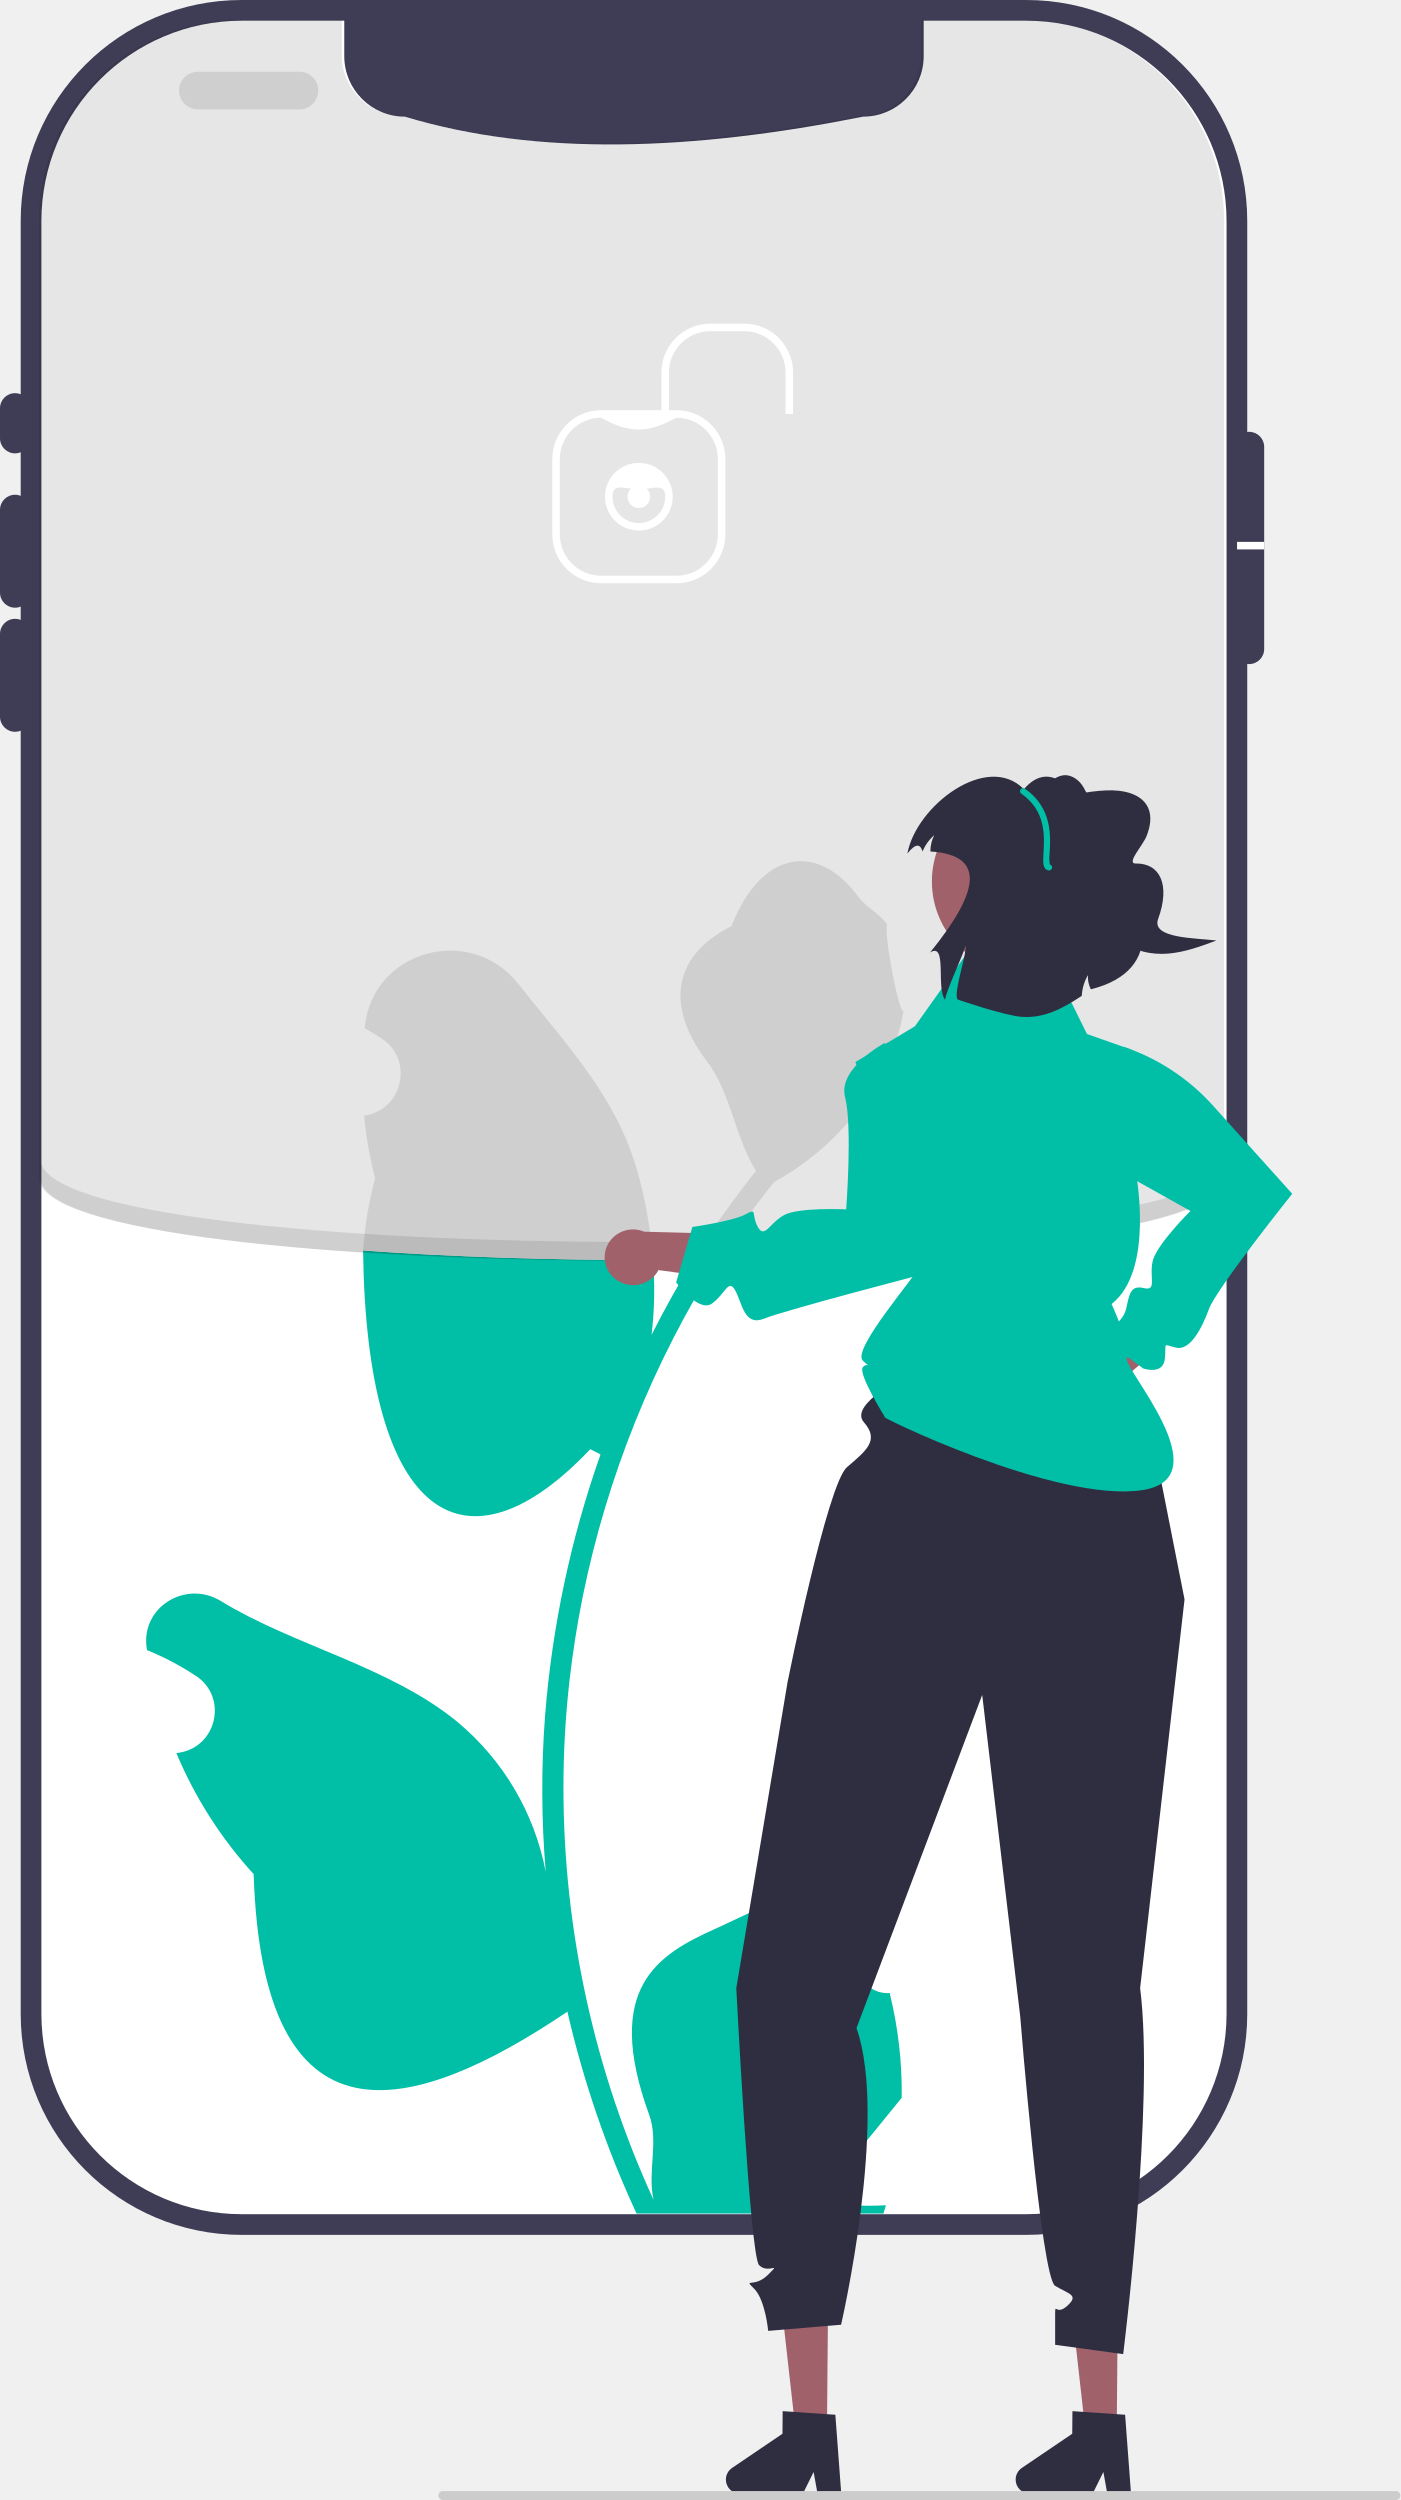
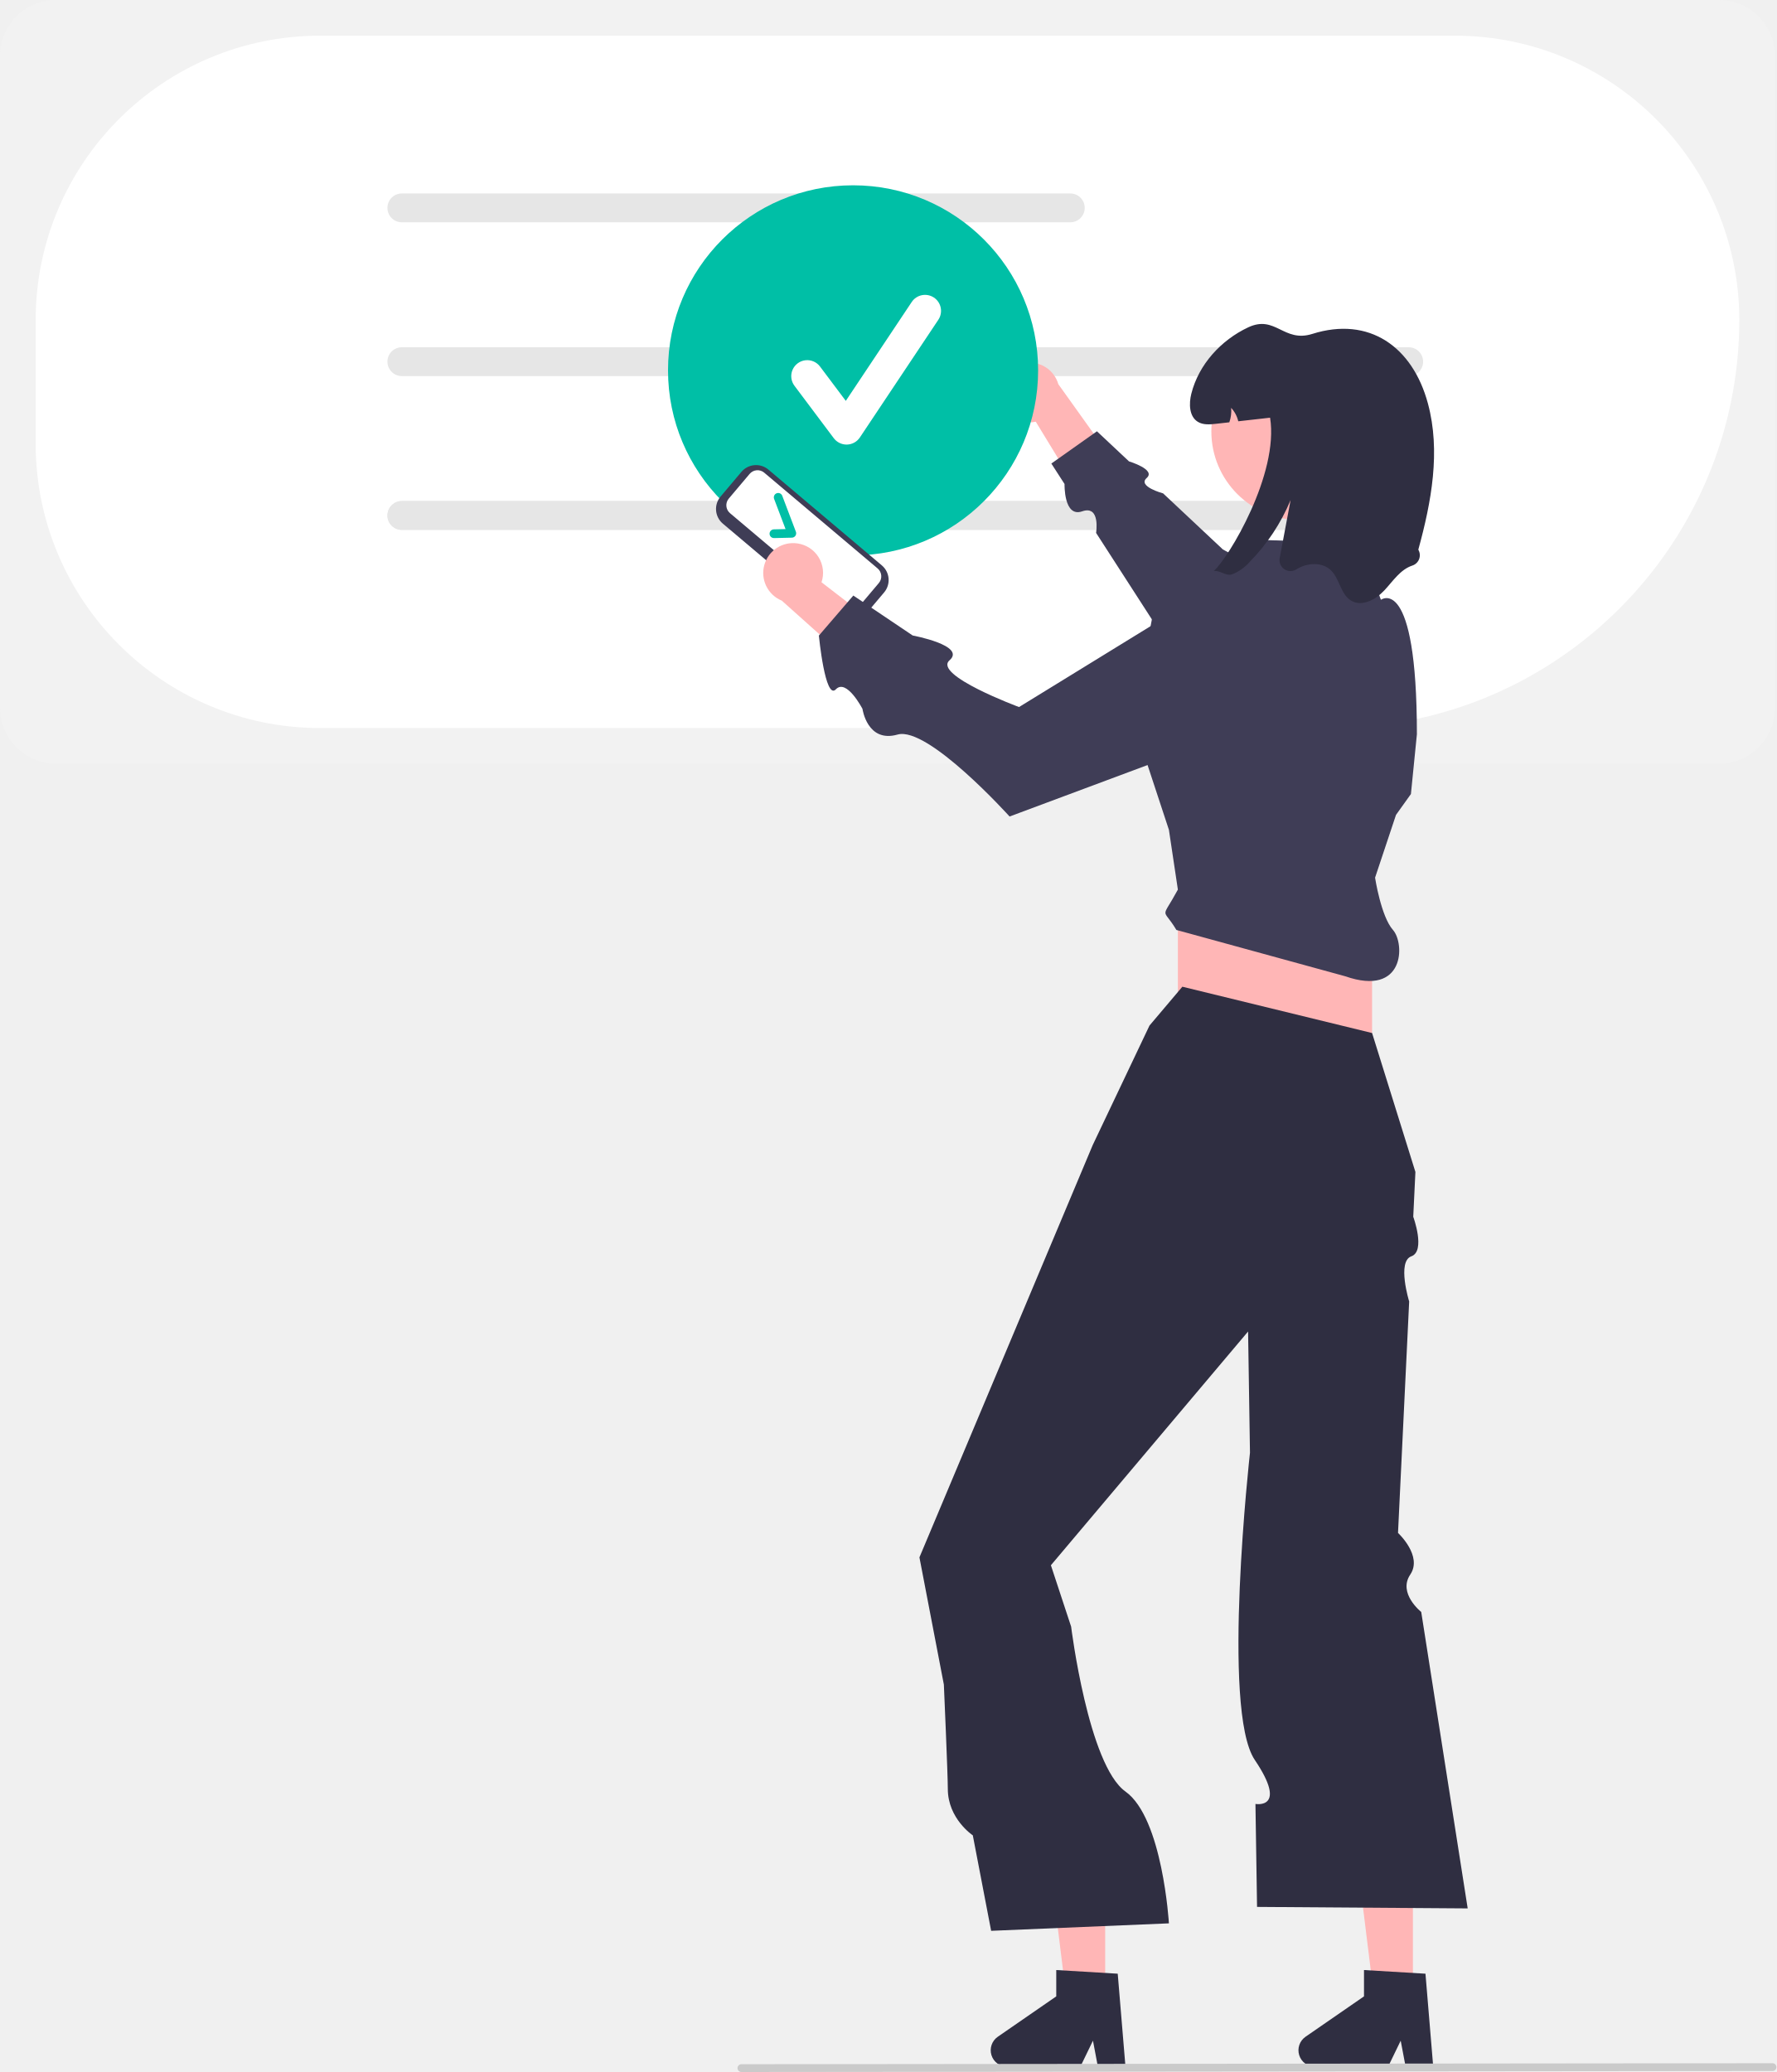
- <svg xmlns="http://www.w3.org/2000/svg" data-name="Layer 1" width="372.193" height="664.464" viewBox="0 0 372.193 664.464">
-   <rect x="5.5" width="326" height="594" rx="58.728" fill="#3f3d56" />
-   <path d="M739.904,176.5v476.54a53.292,53.292,0,0,1-53.23,53.23h-208.54a53.292,53.292,0,0,1-53.23-53.23v-476.54a53.292,53.292,0,0,1,53.23-53.23h27.27v9.42a16.081,16.081,0,0,0,16.08,16.08c35.305,10.665,76.747,9,121.84,0a16.081,16.081,0,0,0,16.08-16.08v-9.42h27.27A53.292,53.292,0,0,1,739.904,176.5Z" transform="translate(-413.9033 -117.768)" fill="#fff" />
-   <path d="M417.903,238.268a4.005,4.005,0,0,1-4-4v-8a4,4,0,1,1,8,0v8A4.005,4.005,0,0,1,417.903,238.268Z" transform="translate(-413.9033 -117.768)" fill="#3f3d56" />
-   <path d="M417.903,279.289a4.005,4.005,0,0,1-4-4l0-22.021a4,4,0,1,1,8,0l0,22.021A4.005,4.005,0,0,1,417.903,279.289Z" transform="translate(-413.9033 -117.768)" fill="#3f3d56" />
-   <path d="M417.903,312.268a4.005,4.005,0,0,1-4-4V286.247a4,4,0,0,1,8,0V308.268A4.005,4.005,0,0,1,417.903,312.268Z" transform="translate(-413.9033 -117.768)" fill="#3f3d56" />
-   <path d="M745.905,232.54a3.997,3.997,0,0,0-4,3.99v53.74a4,4,0,0,0,8,0V236.53A4.003,4.003,0,0,0,745.905,232.54Z" transform="translate(-413.9033 -117.768)" fill="#3f3d56" />
-   <path d="M493.489,146.841h-27a5,5,0,0,1,0-10h27a5,5,0,0,1,0,10Z" transform="translate(-413.9033 -117.768)" fill="#e6e6e6" />
-   <path d="M650.362,647.495c-7.524.471-11.683-8.877-5.99-14.326.208-.828.358-1.423.566-2.251q-.112-.271-.225-.541c-7.609-18.144-23.017-7.958-40.943.152-14.785,6.689-29.687,15.404-17.321,49.336,2.597,7.128-.518,15.196,1.153,22.583A263.258,263.258,0,0,1,563.655,593.109a254.101,254.101,0,0,1,1.576-28.347q1.306-11.574,3.623-22.983a267.545,267.545,0,0,1,35.917-89.193q-3.296.044-6.602.071-5.95,9.715-11.089,19.891a100.252,100.252,0,0,0,.385-19.849c-26.731-.01-53.442-.865-77.058-2.565.896,72.379,27.613,87.472,60.376,52.807.917.47,1.812.941,2.729,1.388a273.582,273.582,0,0,0-14.726,69.302,259.474,259.474,0,0,0,.188,41.896q-.035-.247-.071-.494a68.565,68.565,0,0,0-23.407-39.591C517.484,560.646,492.036,555.197,472.603,543.303c-9.354-5.725-21.341,1.673-19.708,12.518q.039.26.079.519a75.332,75.332,0,0,1,8.445,4.069q2.341,1.321,4.584,2.804c8.521,5.635,5.576,18.844-4.52,20.402l-.229.035c-.165.024-.306.047-.47.071a111.645,111.645,0,0,0,20.536,32.157c2.409,74.338,41.522,64.752,83.369,36.58h.024a273.503,273.503,0,0,0,18.372,53.635h65.632c.235-.729.447-1.482.659-2.211a74.578,74.578,0,0,1-18.161-1.082c4.87-5.975,9.739-11.998,14.608-17.973a4.089,4.089,0,0,0,.306-.353c2.47-3.058,4.964-6.093,7.434-9.151l.001-.004a109.228,109.228,0,0,0-3.201-27.825Z" transform="translate(-413.9033 -117.768)" fill="#00bfa6" />
-   <path d="M580.427,420.796c-6.367-15.36-18.301-28.296-28.811-41.575-12.624-15.95-38.51-8.989-40.734,11.23q-.032.294-.063.587,2.342,1.321,4.584,2.804c8.521,5.635,5.576,18.844-4.52,20.402l-.229.035a111.551,111.551,0,0,0,2.94,16.679,101.224,101.224,0,0,0-3.19,19.177c23.616,1.7,50.328,2.555,77.058,2.565C586.598,440.943,583.984,429.367,580.427,420.796Z" transform="translate(-413.9033 -117.768)" fill="#e6e6e6" />
-   <path d="M649.141,401.33a54.06,54.06,0,0,0,4.917-14.773c-1.435.188-5.411-21.666-4.328-23.007-2-3.035-5.579-4.543-7.763-7.504-10.862-14.727-25.827-12.155-33.639,7.857-16.689,8.423-16.851,22.392-6.61,35.827,6.515,8.547,7.41,20.113,13.127,29.264-.588.753-1.2,1.482-1.788,2.235a263.619,263.619,0,0,0-16.886,24.429q3.306-.027,6.602-.071a259.313,259.313,0,0,1,16.894-23.675A70.871,70.871,0,0,0,649.141,401.33Z" transform="translate(-413.9033 -117.768)" fill="#e6e6e6" />
-   <path d="M739.242,176.284v254.54c0,29.35-315,29.35-315,0v-254.54a53.292,53.292,0,0,1,53.23-53.23h27.27v9.42a16.081,16.081,0,0,0,16.08,16.08c33.805,10.617,75.539,8.869,121.84,0a16.081,16.081,0,0,0,16.08-16.08v-9.42h27.27A53.292,53.292,0,0,1,739.242,176.284Z" transform="translate(-413.9033 -117.768)" opacity="0.1" />
-   <path d="M611.695,203.79h-9a13.014,13.014,0,0,0-13,13v10h-16a13.014,13.014,0,0,0-13,13v20a13.014,13.014,0,0,0,13,13h20a13.014,13.014,0,0,0,13-13v-20a13.014,13.014,0,0,0-13-13h-2v-10a11.012,11.012,0,0,1,11-11h9a11.012,11.012,0,0,1,11,11v11h2v-11A13.014,13.014,0,0,0,611.695,203.79Zm-7,36v20a11.012,11.012,0,0,1-11,11h-20a11.012,11.012,0,0,1-11-11v-20a11.012,11.012,0,0,1,11-11c9.469,5.509,14.686,2.66,20,0A11.012,11.012,0,0,1,604.695,239.79Z" transform="translate(-413.9033 -117.768)" fill="#fff" />
-   <path d="M583.695,258.79a9,9,0,1,0-9-9A9.01,9.01,0,0,0,583.695,258.79Zm0-11c3.86,0,7-1.86,7,2a7,7,0,1,1-14,0C576.695,245.93,579.835,247.79,583.695,247.79Z" transform="translate(-413.9033 -117.768)" fill="#fff" />
-   <circle cx="169.791" cy="132.022" r="3" fill="#fff" />
-   <rect x="328.791" y="144.022" width="7.21" height="2" fill="#fff" />
-   <path d="M424.695,425.843v5c0,29.35,315,29.35,315,0v-5C739.695,455.193,424.695,455.193,424.695,425.843Z" transform="translate(-413.9033 -117.768)" opacity="0.1" />
-   <path d="M702.922,497.386a7.665,7.665,0,0,0,6.019-8.835,7.353,7.353,0,0,0-.327-1.171l20.489-17.183-5.061-13.464-25.522,26.573a7.644,7.644,0,0,0-4.326,8.268,7.315,7.315,0,0,0,8.531,5.851h0Q702.824,497.407,702.922,497.386Z" transform="translate(-413.9033 -117.768)" fill="#a0616a" />
-   <path d="M712.57,395.996l-8.125,6.479s-9.71,17.653-2.75,21.315,28.598,15.838,28.598,15.838-8.943,8.902-9.997,13.226,1.28,8.166-2.426,7.261-3.811,2.04-4.716,5.746-6.931,7.119-6.931,7.119L717.742,481.48s5.332,1.883,5.769-2.591-.777-3.843,2.929-2.939,6.829-4.895,8.803-10.304S757.357,435.064,757.357,435.064l-21.071-23.448a55.998,55.998,0,0,0-23.716-15.619Z" transform="translate(-413.9033 -117.768)" fill="#00bfa6" />
-   <polygon points="296.815 645.673 288.426 645.602 284.713 612.491 297.094 612.596 296.815 645.673" fill="#a0616a" />
-   <path d="M683.848,776.78a3.755,3.755,0,0,0,3.718,3.783l16.679.139,2.92-5.918,1.072,5.949,6.293.057-1.589-21.217-2.189-.146-8.931-.616-2.881-.193-.051,6.003-13.398,9.087A3.749,3.749,0,0,0,683.848,776.78Z" transform="translate(-413.9033 -117.768)" fill="#2f2e41" />
-   <polygon points="219.799 645.673 211.411 645.602 207.697 612.491 220.078 612.596 219.799 645.673" fill="#a0616a" />
-   <path d="M606.833,776.78a3.755,3.755,0,0,0,3.718,3.783l16.679.139,2.92-5.918,1.072,5.949,6.293.057-1.589-21.217-2.189-.146-8.931-.616-2.881-.193-.051,6.003-13.398,9.087A3.749,3.749,0,0,0,606.833,776.78Z" transform="translate(-413.9033 -117.768)" fill="#2f2e41" />
-   <path d="M655.406,483.055s-16.108,7.935-11.908,12.711.748,7.477-4.486,11.964-15.771,57.04-15.771,57.04l-13.644,81.409s3.62,71.084,6.05,73.616,6.168-1.207,2.429,2.532-6.73.748-3.739,3.739,3.739,11.216,3.739,11.216l19.376-1.633s12.612-54.639,4.095-78.844l33.412-88.545,10.101,85.437s5.545,69.378,9.283,71.621,6.432,2.394,3.216,5.31-3.216-1.571-3.216,2.915v7.441l18.087,2.483s8.401-66.511,4.504-97.287L728.738,542.873l-9.196-46.553-9.497-12.517Z" transform="translate(-413.9033 -117.768)" fill="#2f2e41" />
-   <path d="M577.677,457.876a7.665,7.665,0,0,0,10.585-1.503,7.354,7.354,0,0,0,.645-1.03l26.501,3.57,6.543-12.81-36.832-.965a7.644,7.644,0,0,0-9.025,2.372,7.315,7.315,0,0,0,1.421,10.247l0,0Q577.595,457.818,577.677,457.876Z" transform="translate(-413.9033 -117.768)" fill="#a0616a" />
-   <path d="M659.114,396.713l-10.262-1.641s-12.316,6.724-10.334,14.335.285,29.795.285,29.795-12.603-.613-16.51,1.52-5.173,6.446-7.001,3.098.099-5.125-3.249-3.297-14.105,3.355-14.105,3.355l-4.324,14.724s6.008,8.261,9.609,5.571,4.31-6.7,6.138-3.351,2.338,9.589,7.665,7.405,43.379-12.094,43.379-12.094l4.599-45.974Z" transform="translate(-413.9033 -117.768)" fill="#00bfa6" />
-   <path d="M649.099,494.406s-7.245-11.563-5.866-13.259,3.107,1.235,0-1.726,14.317-22.721,15.461-25.632S641.254,400.058,641.254,400.058l15.829-9.533,13.378-18.821,23.926,3.828,8.418,17.064L714.695,396.79l1,1v31s5.292,26.461-6.351,35.57c0,0,5.555,12.101,4.06,14.344s25.393,31.719,4.291,35.086C694.581,517.478,645.277,493.099,649.099,494.406Z" transform="translate(-413.9033 -117.768)" fill="#00bfa6" />
-   <path d="M530.427,781.042a1.186,1.186,0,0,0,1.19,1.19h253.29a1.19,1.19,0,1,0,0-2.38h-253.29A1.187,1.187,0,0,0,530.427,781.042Z" transform="translate(-413.9033 -117.768)" fill="#ccc" />
-   <circle cx="272.045" cy="234.283" r="24.363" fill="#a0616a" />
-   <path d="M704.774,334.04c-.251-2.193-1.753-4.903-2.799-6.846s-3.064-3.531-5.267-3.395a5.618,5.618,0,0,0-4.304,2.925,11.781,11.781,0,0,0-1.339,5.201,27.241,27.241,0,0,0,8.858,21.691c1.708,1.531,3.762,2.894,6.056,2.946a7.811,7.811,0,0,0,5.532-2.488c3.712-3.717,4.273-9.828,2.291-14.693s-2.867-6.758-7.398-9.415" transform="translate(-413.9033 -117.768)" fill="#2f2e41" />
-   <path d="M670.549,369.08c.407,2.168-3.341,12.476-2.143,14.334,0,0,12.404,4.308,17.146,4.618,5.794.375,10.454-2.002,15.873-5.579a12.166,12.166,0,0,1,1.638-5.509,7.371,7.371,0,0,0,.766,3.765c20.296-5.042,15.327-23.255,3.069-31.788l-8.149-18.742c2.445.815-4.935-11.776-12.717-2.657-9.738-9.917-28.602,4.36-30.966,17.113,2.274-2.879,3.459-2.539,4.042-.554a11.225,11.225,0,0,1,3.096-4.327,9.382,9.382,0,0,0-1.01,4.327c15.361.953,12.502,11.316-.088,26.84,4.656-2.898,1.514,9.591,4,12.576C665.227,381.409,670.109,371.109,670.549,369.08Z" transform="translate(-413.9033 -117.768)" fill="#2f2e41" />
-   <path d="M692.716,349.121a.815.815,0,0,0,.222-1.599,9.872,9.872,0,0,1-.056-3.035c.265-4.501.709-12.035-6.605-17.121a.815.815,0,0,0-.93,1.338c6.564,4.564,6.17,11.258,5.909,15.687-.149,2.532-.257,4.361,1.279,4.709A.809.809,0,0,0,692.716,349.121Z" transform="translate(-413.9033 -117.768)" fill="#00bfa6" />
-   <path d="M692.336,331.311A45.962,45.962,0,0,1,707.987,327.842c4.267-.181,9.359.771,11.093,4.674,1.052,2.368.492,5.143-.471,7.549s-5.462,7.262-2.871,7.209c6.507-.133,9.284,5.685,5.983,14.727-1.914,5.244,9.964,5.042,15.501,5.744-4.161,1.544-8.385,3.102-12.807,3.472s-9.145-.591-12.447-3.556c-3.573-3.209-4.946-8.192-5.554-12.956s-.639-9.67-2.254-14.192-5.324-8.735-10.109-9.136" transform="translate(-413.9033 -117.768)" fill="#2f2e41" />
+ <svg xmlns="http://www.w3.org/2000/svg" data-name="Layer 1" width="543.219" height="633.601" viewBox="0 0 543.219 633.601">
+   <path d="M854.052,366.728H345.482a17.112,17.112,0,0,1-17.092-17.092V150.291a17.112,17.112,0,0,1,17.092-17.092H854.052a17.112,17.112,0,0,1,17.092,17.092V349.636A17.112,17.112,0,0,1,854.052,366.728Z" transform="translate(-328.3903 -133.1994)" fill="#f2f2f2" />
+   <path d="M735.442,355.827H426.21a87.014,87.014,0,0,1-86.916-86.916V231.026a87.015,87.015,0,0,1,86.916-86.917h347.118a87.015,87.015,0,0,1,86.916,86.917A124.943,124.943,0,0,1,735.442,355.827Z" transform="translate(-328.3903 -133.1994)" fill="#fff" />
+   <path d="M655.673,201.175H451.267a4.408,4.408,0,1,1,0-8.816H655.673a4.408,4.408,0,0,1,0,8.816Z" transform="translate(-328.3903 -133.1994)" fill="#e6e6e6" />
+   <path d="M759.147,248.206H451.267a4.408,4.408,0,1,1,0-8.816H759.147a4.408,4.408,0,0,1,0,8.816Z" transform="translate(-328.3903 -133.1994)" fill="#e6e6e6" />
+   <path d="M759.147,295.237H451.267a4.408,4.408,0,1,1,0-8.816H759.147a4.408,4.408,0,0,1,0,8.816Z" transform="translate(-328.3903 -133.1994)" fill="#e6e6e6" />
+   <path d="M759.147,295.237H451.267a4.408,4.408,0,1,1,0-8.816H759.147a4.408,4.408,0,0,1,0,8.816Z" transform="translate(-328.3903 -133.1994)" fill="#e6e6e6" />
+   <path d="M634.103,253.604a9.088,9.088,0,0,0,11.007,8.547l16.811,27.578,7.155-15.182L652.015,250.686a9.138,9.138,0,0,0-17.912,2.918Z" transform="translate(-328.3903 -133.1994)" fill="#ffb6b6" />
+   <path d="M760.255,332.64,702.323,301.216,684.05,284.072s-7.944-2.127-5.02-4.71-5.408-5.074-5.408-5.074l-9.809-9.203L649.873,274.948l4.034,6.253s-.278,10.352,5.393,8.361,4.254,6.594,4.254,6.594l33.85,52.471Z" transform="translate(-328.3903 -133.1994)" fill="#3f3d56" />
+   <circle cx="260.855" cy="113.249" r="56.586" fill="#00bfa6" />
+   <polygon points="432.044 611.601 420.278 611.601 414.679 566.219 432.044 566.219 432.044 611.601" fill="#ffb6b6" />
+   <path d="M766.644,765.186h-8.438l-1.506-7.966-3.857,7.966H730.465a5.031,5.031,0,0,1-2.859-9.17l17.871-12.342V735.62l18.797,1.122Z" transform="translate(-328.3903 -133.1994)" fill="#2f2e41" />
+   <polygon points="337.942 611.601 326.176 611.601 320.577 566.219 337.942 566.219 337.942 611.601" fill="#ffb6b6" />
+   <path d="M672.542,765.186h-8.438l-1.506-7.966L658.741,765.186H636.363a5.031,5.031,0,0,1-2.859-9.17l17.871-12.342V735.62l18.797,1.122Z" transform="translate(-328.3903 -133.1994)" fill="#2f2e41" />
+   <rect x="360.175" y="268.381" width="59.385" height="67.607" fill="#ffb6b6" />
+   <path d="M689.936,434.927l-10.05,11.877L662.527,483.349,618.788,587.418l-9.25,22.009,7.47,38.907s1.209,27.411,1.209,31.898c0,9.136,7.641,14.198,7.641,14.198l5.606,29.198,54.36-2.284s-1.897-32.185-13.282-40.303-16.619-50.429-16.619-50.429l-6.186-18.772,60.298-71.478.389,24.985.188,12.093s-8.83,78.656,1.463,93.921.21,13.469.21,13.469l.49,31.488,64.41.457L762.976,626.121s-7.215-5.697-3.355-11.424-3.742-12.741-3.742-12.741l3.41-70.772s-3.775-12.224.665-13.813.583-12.101.583-12.101l.66-13.698-13.247-42.483Z" transform="translate(-328.3903 -133.1994)" fill="#2f2e41" />
+   <path d="M748.864,401.581l6.395-19.186,4.568-6.395,1.827-18.272c0-49.335-11.004-41.12-11.004-41.12l-6.354-17.351-29.236-.914L696.331,316.158l-15.531,5.482-6.082,31.602,11.107,33.721,2.741,18.272c-5.228,9.652-4.786,5.087-.457,12.334l51.619,14.161c18.272,6.395,18.272-10.05,14.608-14.161C750.672,413.458,748.864,401.581,748.864,401.581Z" transform="translate(-328.3903 -133.1994)" fill="#3f3d56" />
+   <circle cx="397.511" cy="131.907" r="27.102" fill="#ffb6b6" />
+   <path d="M699.506,307.834" transform="translate(-328.3903 -133.1994)" fill="#2f2e41" />
+   <path d="M762.084,301.284a3.329,3.329,0,0,1-1.855,4.87c-3.636,1.206-5.875,4.723-8.487,7.537-2.604,2.805-6.797,5.135-10.123,3.225-3.316-1.9-3.545-6.752-6.322-9.383-2.704-2.558-7.199-2.248-10.379-.302l-.095.058a3.351,3.351,0,0,1-5.127-3.41q1.671-8.887,3.34-17.772a59.761,59.761,0,0,1-12.507,18.912,13.757,13.757,0,0,1-5.427,3.819c-1.9.603-3.746-1.361-5.591-1.005,4.586-4.011,20.008-29.72,17.249-46.905q-4.865.548-9.73,1.096A8.943,8.943,0,0,0,704.855,257.924a10.51,10.51,0,0,1-.557,4.413c-1.352.155-2.713.302-4.066.457-1.882.21-3.929.393-5.546-.594-2.695-1.644-2.777-5.536-2.01-8.606,2.248-8.926,9.063-16.39,17.404-20.3,8.341-3.901,10.808,4.787,19.597,2.01,17.359-5.482,30.661,3.892,35.348,21.287C768.963,271.181,766.104,286.666,762.084,301.284Z" transform="translate(-328.3903 -133.1994)" fill="#2f2e41" />
+   <path d="M837.116,765.776H803.929l-.143-.259c-.424-.77-.834-1.585-1.217-2.423-3.418-7.318-4.863-15.688-6.138-23.073l-.96-5.566a3.437,3.437,0,0,1,5.41-3.362q7.565,5.505,15.136,10.999c1.911,1.391,4.094,3,6.184,4.739.202-.979.413-1.962.624-2.931a3.439,3.439,0,0,1,6.281-1.086l3.883,6.238c2.832,4.556,5.332,9.045,4.822,13.887a.756.756,0,0,1-.013.176,10.947,10.947,0,0,1-.563,2.331Z" transform="translate(-328.3903 -133.1994)" fill="#f0f0f0" />
+   <path d="M870.425,766.493l-315.358.307a1.191,1.191,0,0,1,0-2.381l315.358-.307a1.191,1.191,0,0,1,0,2.381Z" transform="translate(-328.3903 -133.1994)" fill="#cacaca" />
+   <path d="M584.101,322.609l-34.688-29.294a5.865,5.865,0,0,1-.696-8.257l6.384-7.56a5.865,5.865,0,0,1,8.257-.696l34.688,29.294a5.865,5.865,0,0,1,.696,8.257l-6.384,7.56A5.865,5.865,0,0,1,584.101,322.609Z" transform="translate(-328.3903 -133.1994)" fill="#3f3d56" />
+   <path d="M551.234,285.668a3.161,3.161,0,0,0,.375,4.449l34.688,29.294a3.161,3.161,0,0,0,4.449-.375l6.384-7.56a3.161,3.161,0,0,0-.375-4.449l-34.688-29.294a3.161,3.161,0,0,0-4.449.375Z" transform="translate(-328.3903 -133.1994)" fill="#fff" />
+   <path d="M571.598,297.056a1.333,1.333,0,0,1-1.054.558l-5.45.125a1.334,1.334,0,1,1-.061-2.667l3.566-.082-3.511-9.265a1.334,1.334,0,0,1,2.494-.945l4.18,11.028a1.334,1.334,0,0,1-.141,1.218Z" transform="translate(-328.3903 -133.1994)" fill="#00bfa6" />
+   <path d="M572.297,299.384a9.088,9.088,0,0,1,7.3,11.871l25.586,19.709-15.87,5.461-21.864-19.554a9.138,9.138,0,0,1,4.848-17.489Z" transform="translate(-328.3903 -133.1994)" fill="#ffb6b6" />
+   <path d="M705.505,309.129l-65.509,40.278s-26.413-9.773-21.251-14.297-11.271-7.583-11.271-7.583l-18.153-12.213-10.534,12.242s1.919,19.885,5.185,16.442,8.147,5.963,8.147,5.963,1.443,10.502,10.739,7.859S637.101,382.882,637.101,382.882l80.622-30.069Z" transform="translate(-328.3903 -133.1994)" fill="#3f3d56" />
+   <path d="M587.255,269.147a4.891,4.891,0,0,1-3.913-1.957l-11.998-15.997a4.892,4.892,0,1,1,7.827-5.87l7.849,10.465,20.16-30.24a4.892,4.892,0,0,1,8.141,5.427l-23.996,35.994a4.894,4.894,0,0,1-3.935,2.177C587.346,269.146,587.301,269.147,587.255,269.147Z" transform="translate(-328.3903 -133.1994)" fill="#fff" />
</svg>
